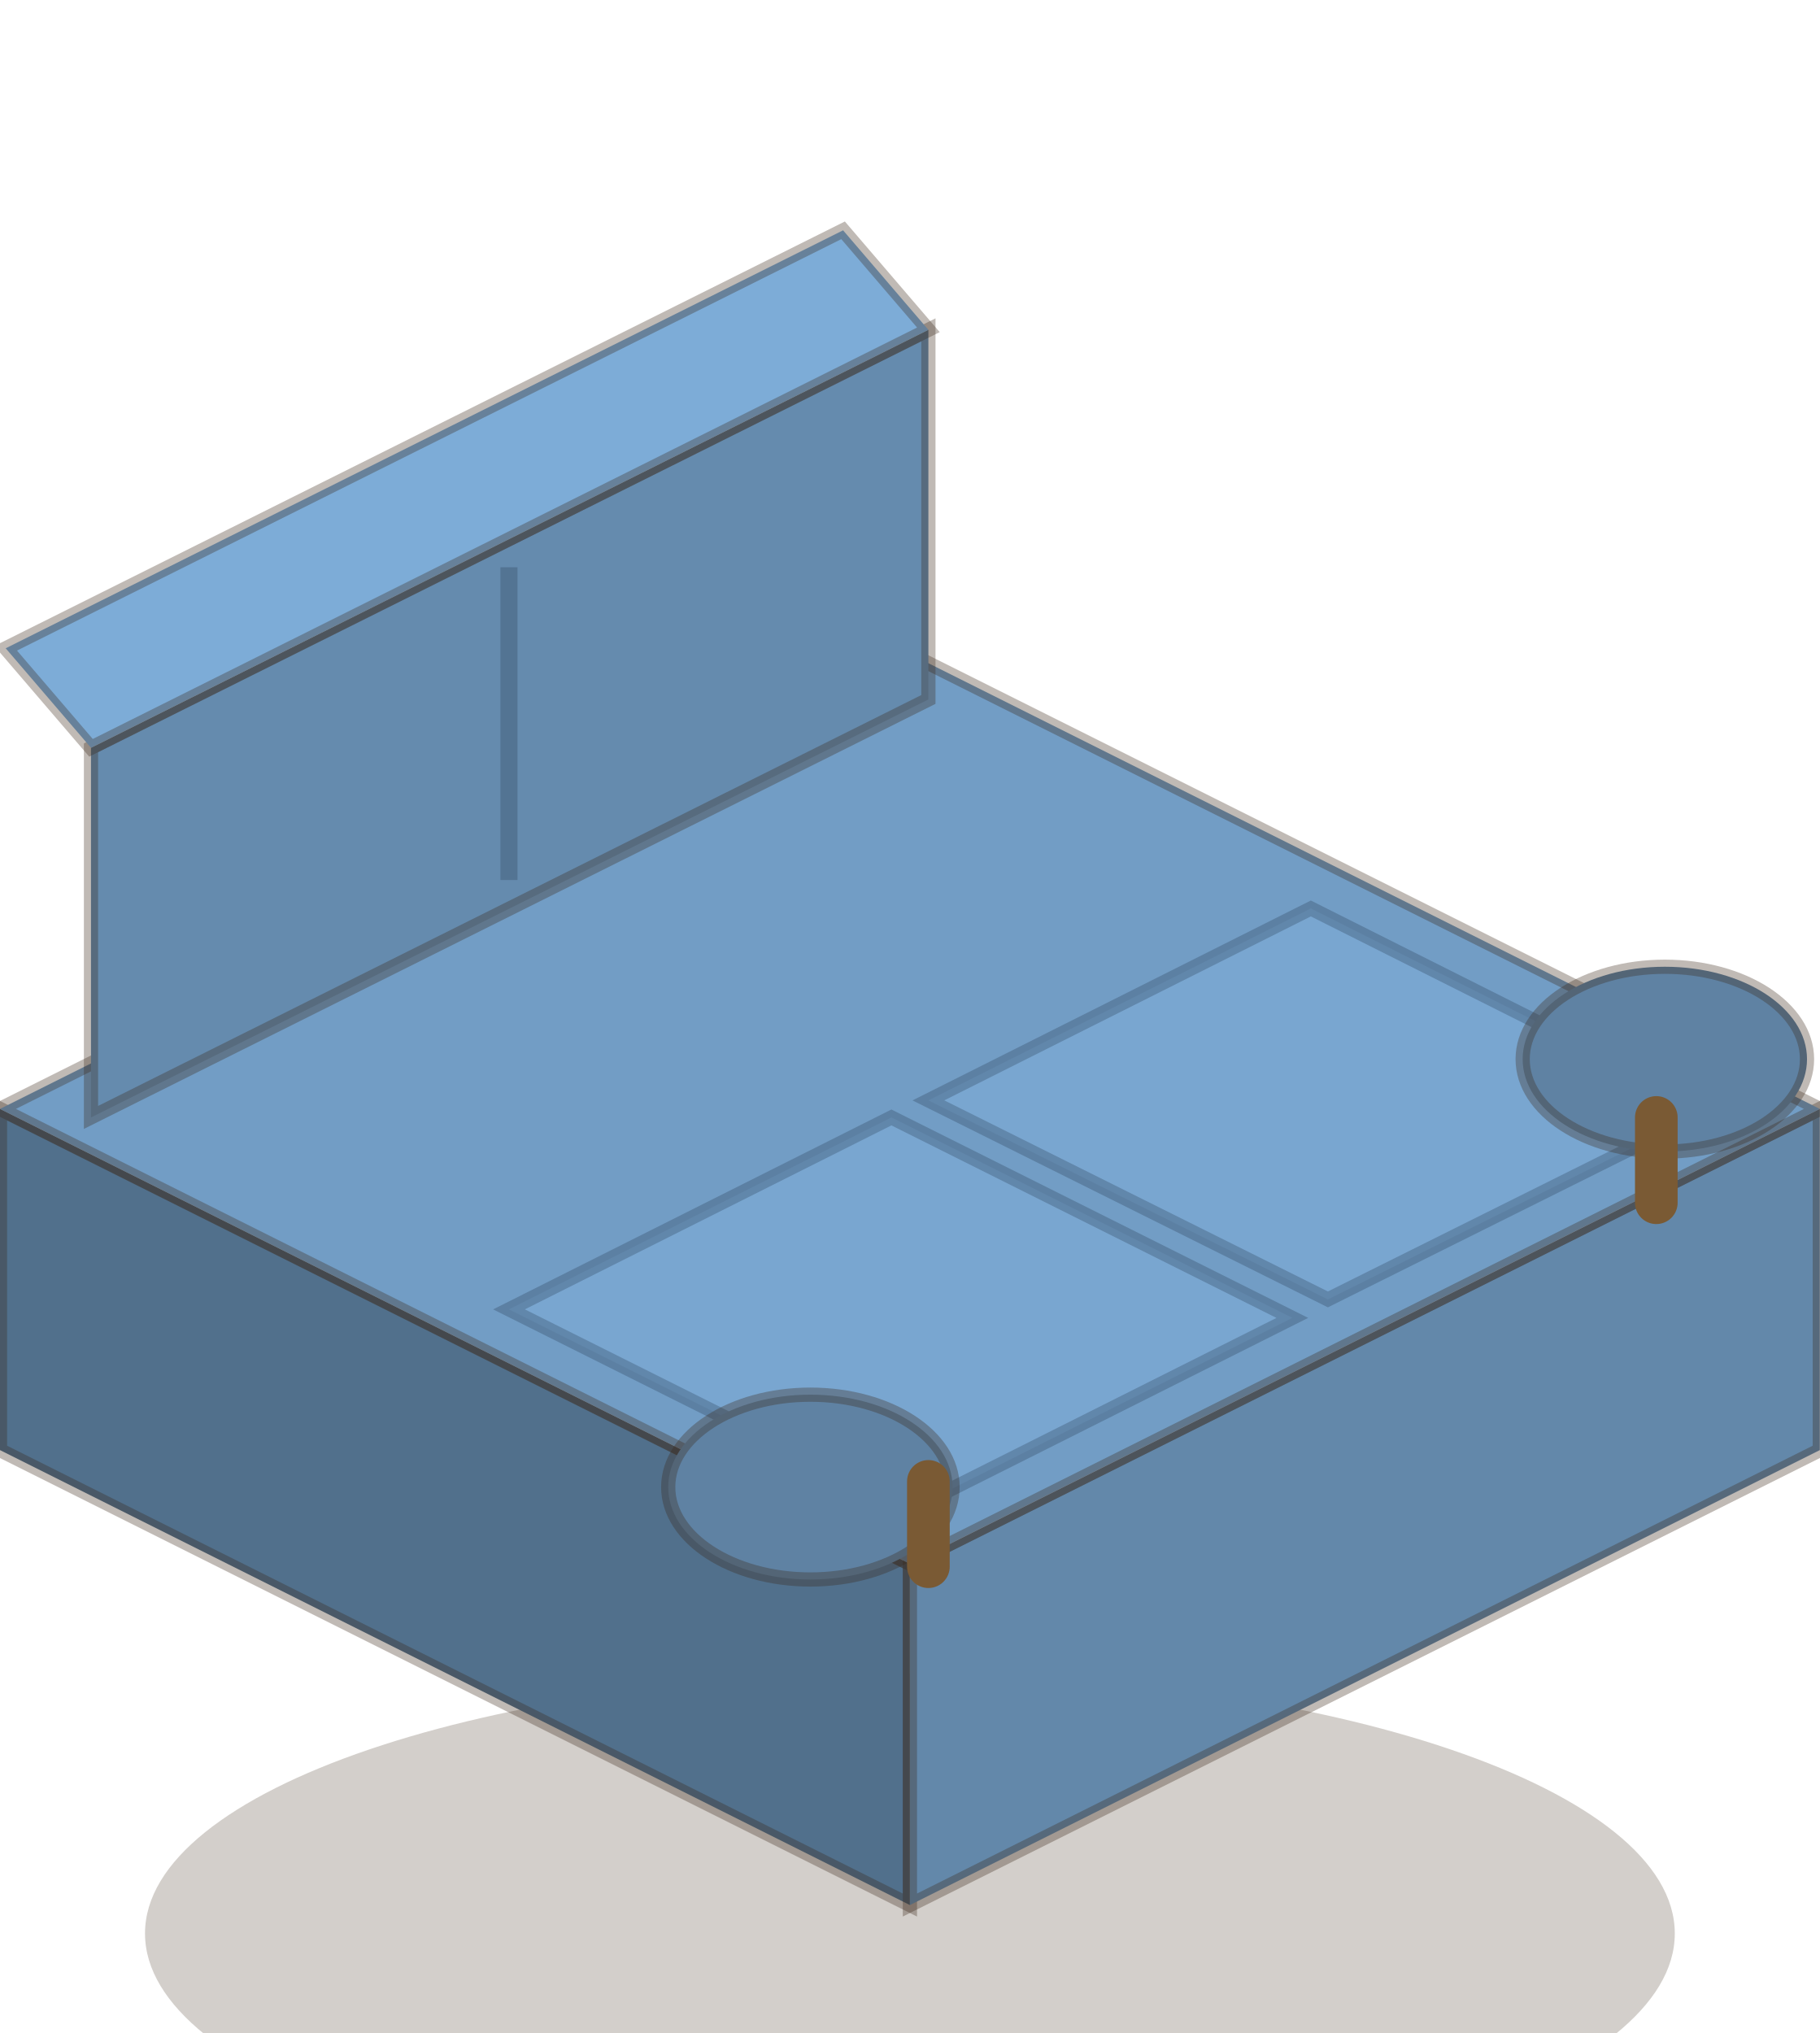
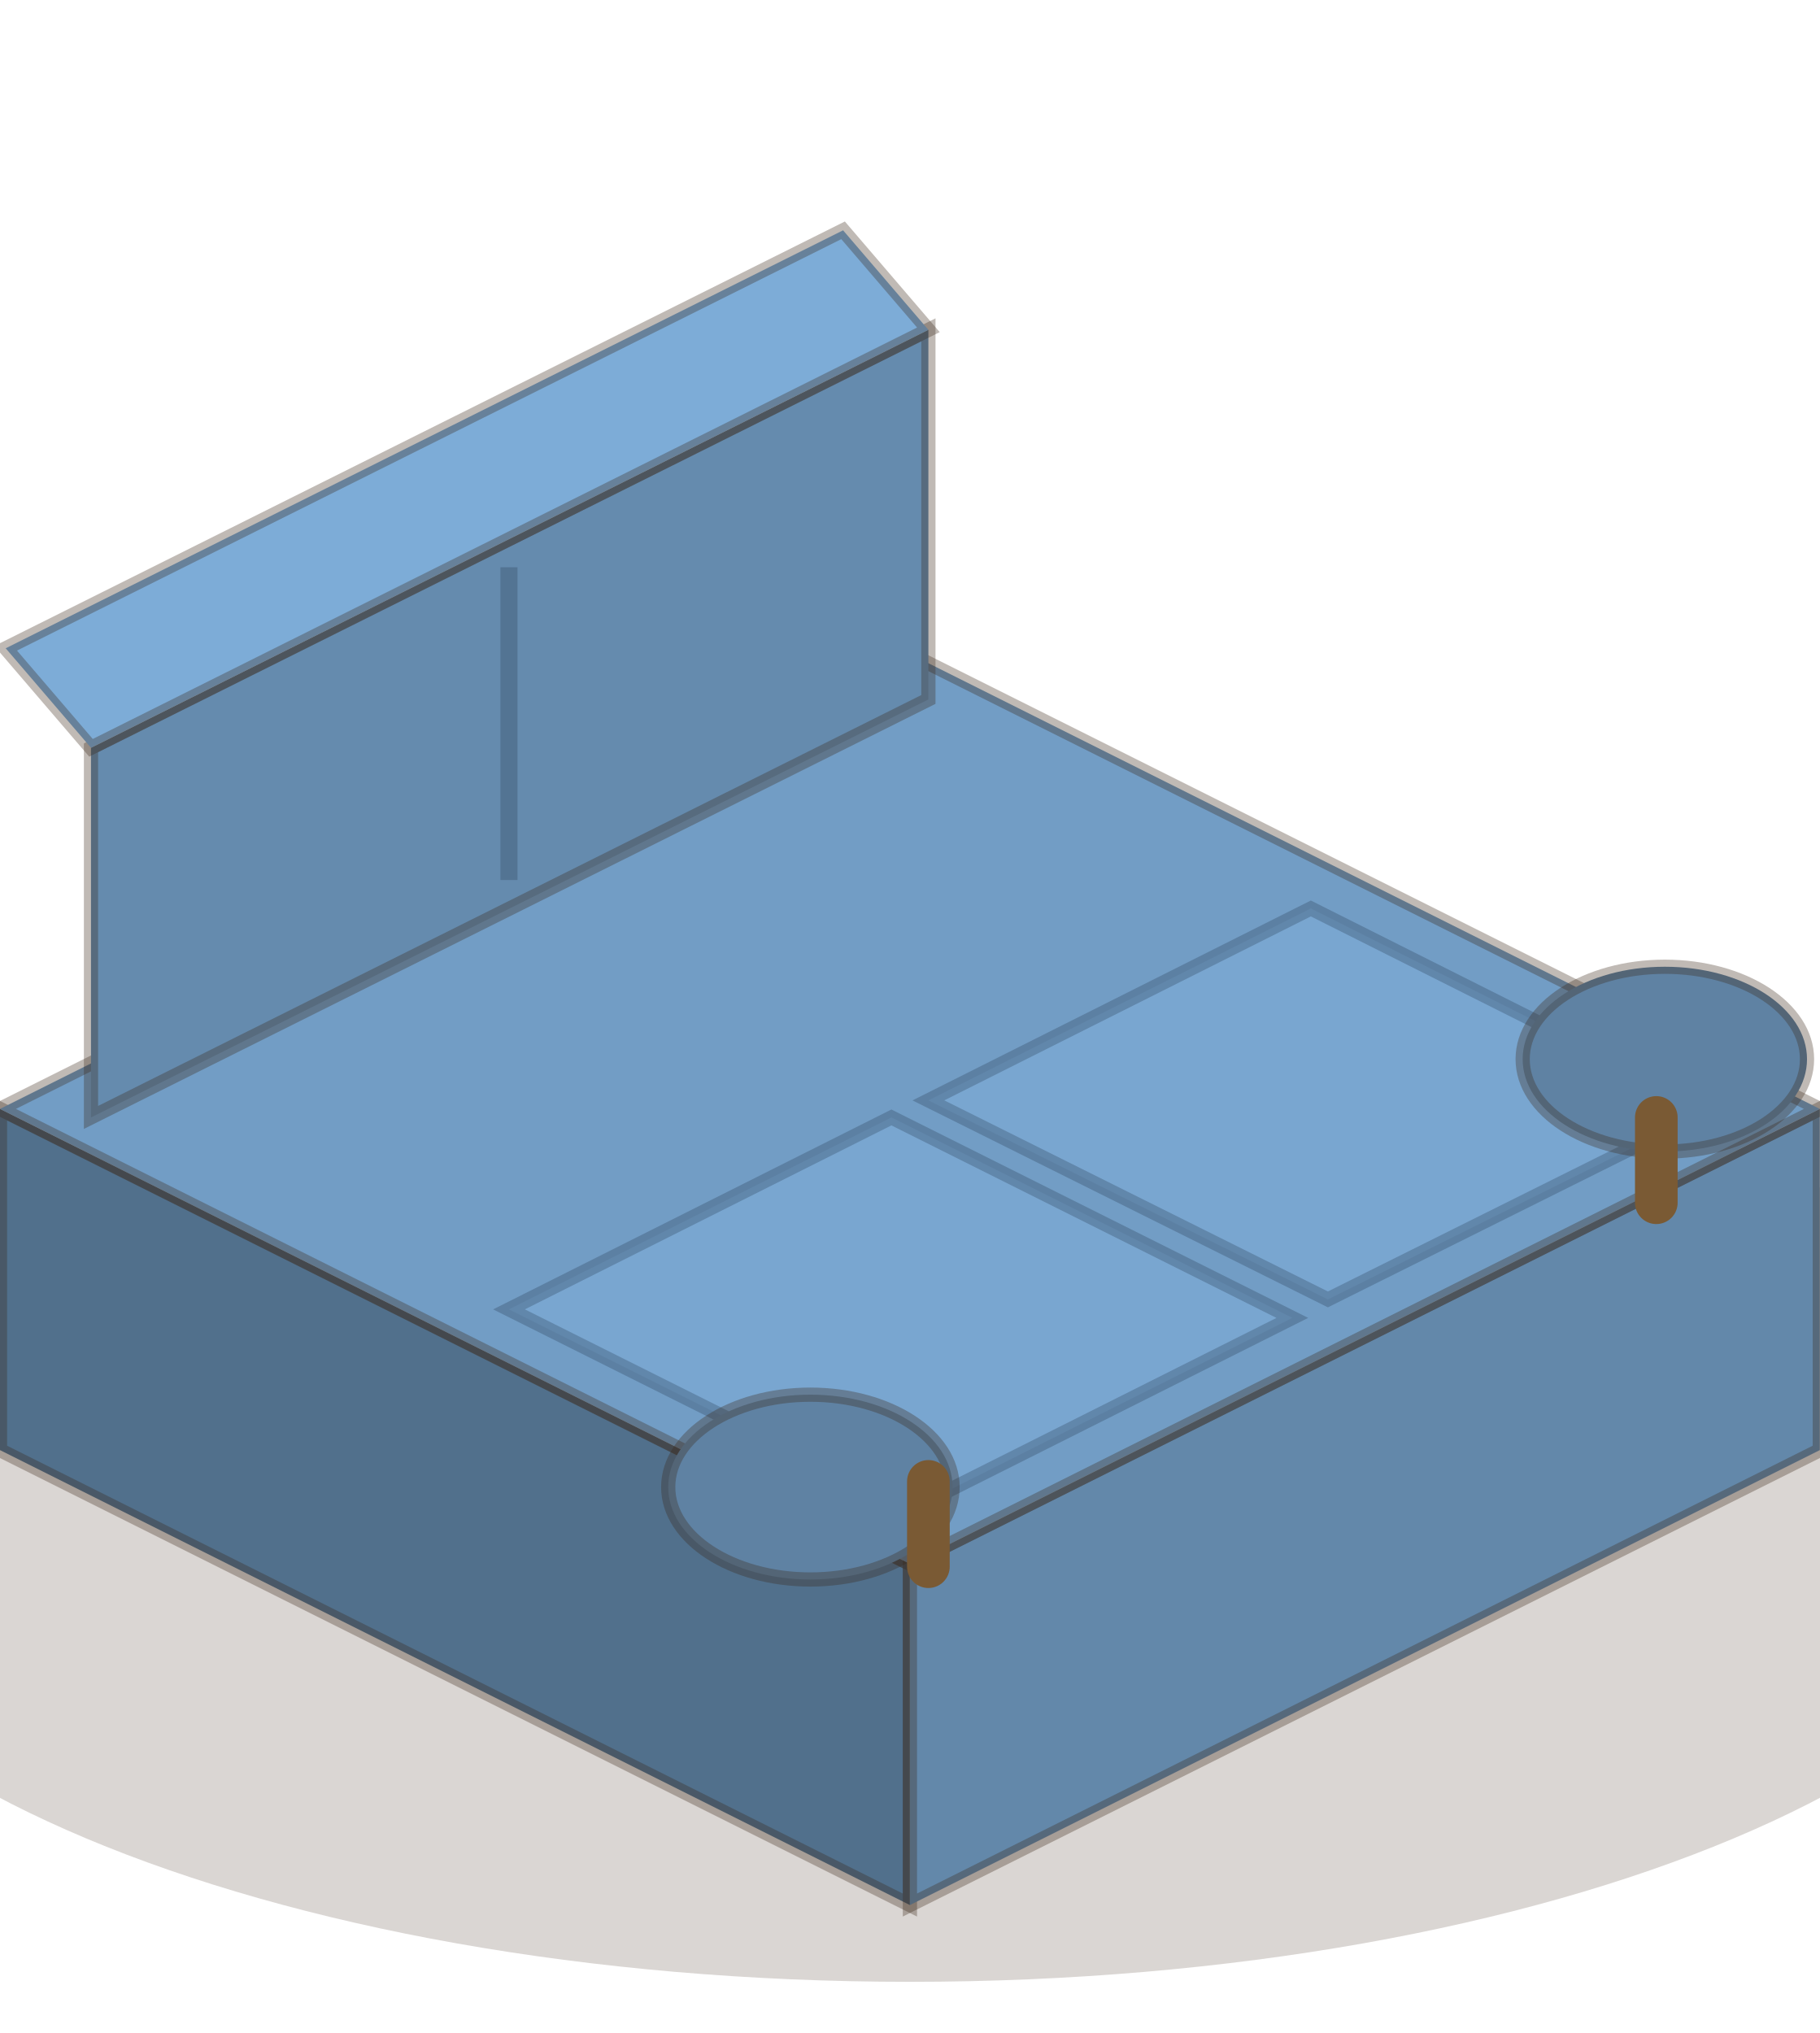
<svg xmlns="http://www.w3.org/2000/svg" width="128" height="143" viewBox="0 0 128 143">
-   <ellipse cx="64" cy="136" rx="53.8" ry="18.3" fill="rgba(58,40,22,.22)" />
+   <ellipse cx="64" cy="105" rx="81.9" ry="34.4" fill="rgba(58,40,22,.19)" />
  <polygon points="0,78 64,110 64,134 0,102" fill="#51708c" stroke="rgba(58,40,22,.32)" stroke-width="1" />
  <polygon points="128,78 64,110 64,134 128,102" fill="#6388aa" stroke="rgba(58,40,22,.32)" stroke-width="1" />
  <polygon points="64,46 128,78 64,110 0,78" fill="#729dc5" stroke="rgba(58,40,22,.32)" stroke-width="1" />
  <polygon points="35.8,92.1 62.7,78.6 90.9,92.7 64.0,106.2" fill="#79a6d0" stroke="rgba(40,60,85,.3)" stroke-width="1" />
  <polygon points="65.3,77.4 92.2,63.9 120.3,78.0 93.4,91.4" fill="#79a6d0" stroke="rgba(40,60,85,.3)" stroke-width="1" />
  <polygon points="6.4,52.6 65.3,23.2 65.3,49.2 6.4,78.6" fill="#658bae" stroke="rgba(58,40,22,.32)" stroke-width="1" />
  <polygon points="6.4,52.6 65.3,23.2 59.3,16.2 0.4,45.6" fill="#7dacd7" stroke="rgba(58,40,22,.32)" stroke-width="1" />
  <line x1="35.8" y1="39.9" x2="35.8" y2="61.9" stroke="rgba(40,60,85,.3)" stroke-width="1.2" />
  <ellipse cx="57.0" cy="104.6" rx="10" ry="6.5" fill="#5f82a3" stroke="rgba(58,40,22,.32)" stroke-width="1" />
  <ellipse cx="117.1" cy="74.5" rx="10" ry="6.5" fill="#5f82a3" stroke="rgba(58,40,22,.32)" stroke-width="1" />
  <line x1="65.3" y1="104.2" x2="65.3" y2="110.2" stroke="#7a5a34" stroke-width="3" stroke-linecap="round" />
  <line x1="116.5" y1="78.6" x2="116.5" y2="84.6" stroke="#7a5a34" stroke-width="3" stroke-linecap="round" />
</svg>
